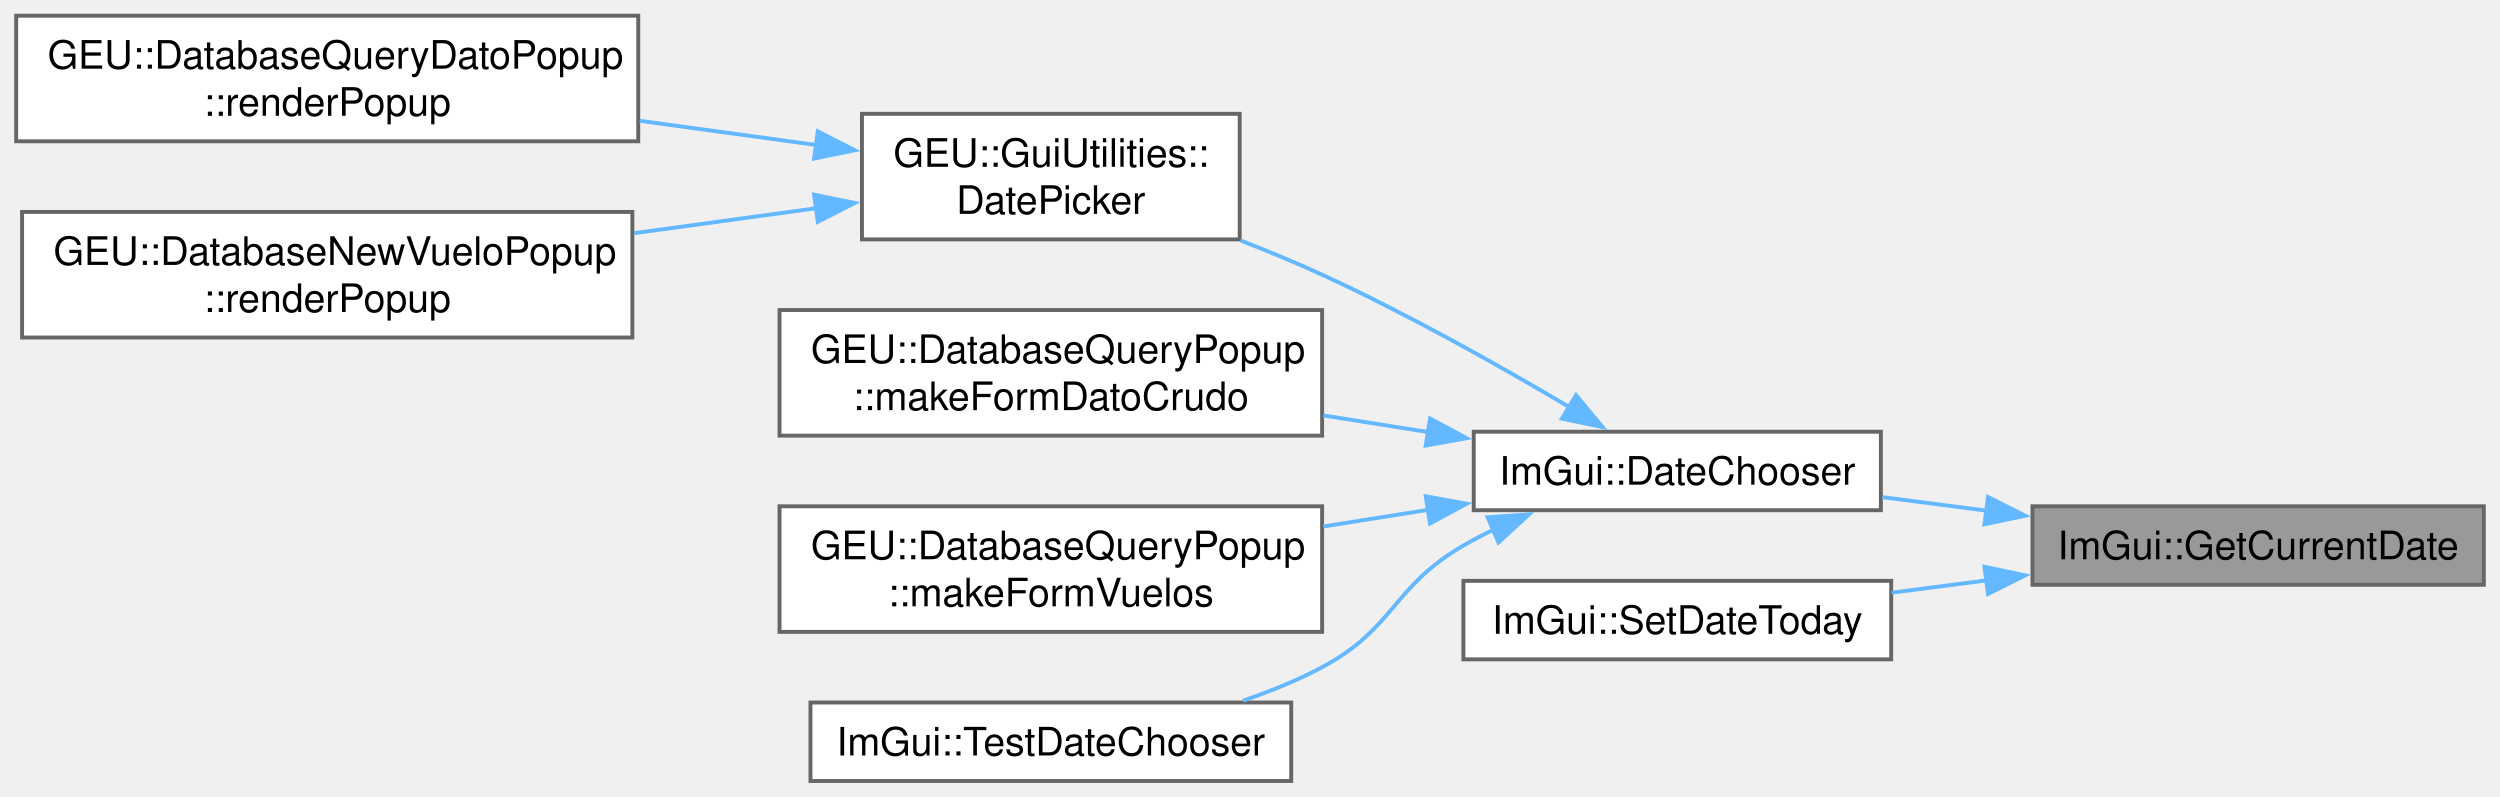
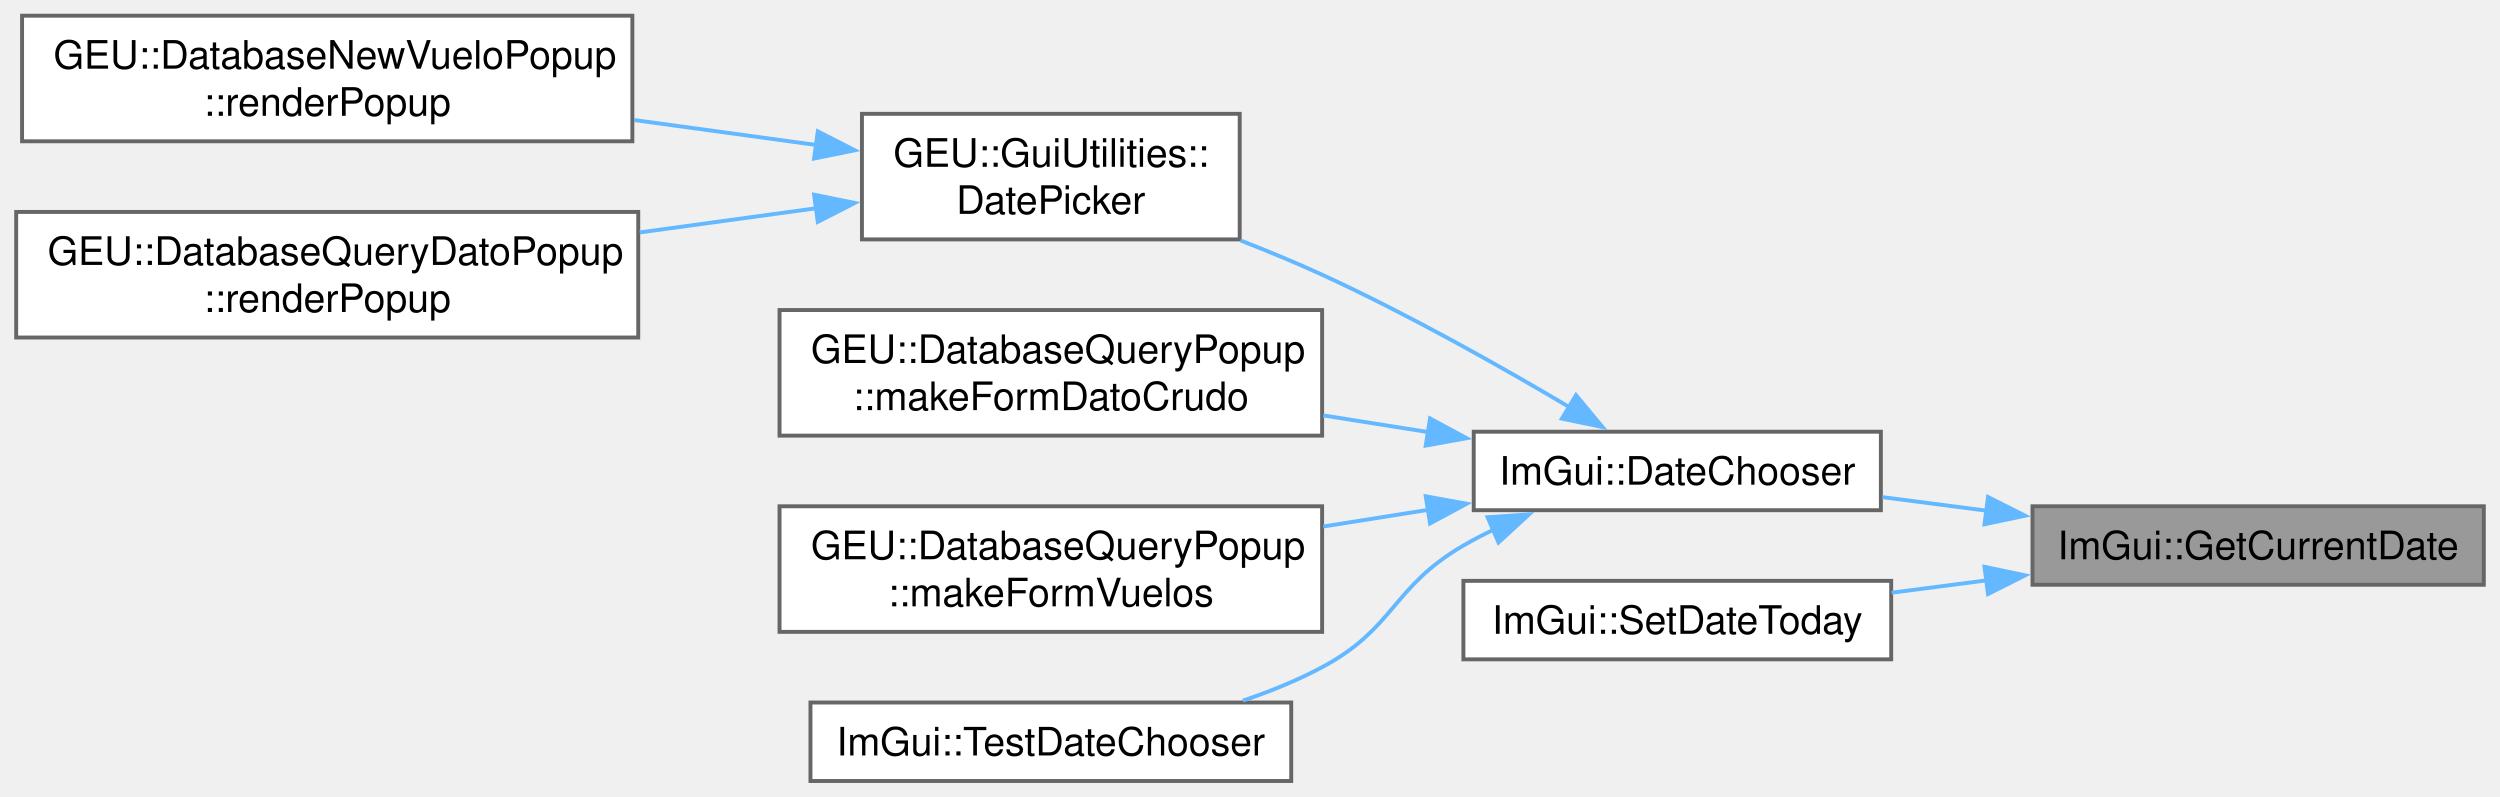
<svg xmlns="http://www.w3.org/2000/svg" xmlns:xlink="http://www.w3.org/1999/xlink" width="637pt" height="203pt" viewBox="0.00 0.00 636.75 203.00">
  <g id="graph0" class="graph" transform="scale(1 1) rotate(0) translate(4 199)">
    <g id="Node000001" class="node">
      <g id="a_Node000001">
        <a xlink:title=" ">
          <polygon fill="#999999" stroke="#666666" points="628.75,-70 513.75,-70 513.75,-50 628.75,-50 628.75,-70" />
          <text text-anchor="middle" x="571.25" y="-56.5" font-family="Helvetica,sans-Serif" font-size="10.00">ImGui::GetCurrentDate</text>
        </a>
      </g>
    </g>
    <g id="Node000002" class="node">
      <g id="a_Node000002">
        <a xlink:href="../../df/d03/namespace_im_gui.html#aefd878b805c4319701726466e38af25f" target="_top" xlink:title=" ">
          <polygon fill="white" stroke="#666666" points="475.12,-89 371.38,-89 371.38,-69 475.12,-69 475.12,-89" />
          <text text-anchor="middle" x="423.25" y="-75.5" font-family="Helvetica,sans-Serif" font-size="10.00">ImGui::DateChooser</text>
        </a>
      </g>
    </g>
    <g id="edge1_Node000001_Node000002" class="edge">
      <g id="a_edge1_Node000001_Node000002">
        <a xlink:title=" ">
          <path fill="none" stroke="#63b8ff" d="M502.13,-68.87C493.16,-70.03 484.1,-71.21 475.49,-72.33" />
          <polygon fill="#63b8ff" stroke="#63b8ff" points="502.42,-72.36 511.88,-67.6 501.52,-65.42 502.42,-72.36" />
        </a>
      </g>
    </g>
    <g id="Node000009" class="node">
      <g id="a_Node000009">
        <a xlink:href="../../df/d03/namespace_im_gui.html#af78d973501106369733558714ffe5251" target="_top" xlink:title=" ">
          <polygon fill="white" stroke="#666666" points="477.75,-51 368.75,-51 368.75,-31 477.75,-31 477.75,-51" />
          <text text-anchor="middle" x="423.25" y="-37.5" font-family="Helvetica,sans-Serif" font-size="10.00">ImGui::SetDateToday</text>
        </a>
      </g>
    </g>
    <g id="edge8_Node000001_Node000009" class="edge">
      <g id="a_edge8_Node000001_Node000009">
        <a xlink:title=" ">
          <path fill="none" stroke="#63b8ff" d="M502.01,-51.12C493.91,-50.06 485.72,-49 477.85,-47.98" />
          <polygon fill="#63b8ff" stroke="#63b8ff" points="501.52,-54.58 511.88,-52.4 502.42,-47.64 501.52,-54.58" />
        </a>
      </g>
    </g>
    <g id="Node000003" class="node">
      <g id="a_Node000003">
        <a xlink:href="../../d3/d07/namespace_g_e_u_1_1_gui_utilities.html#ace4bb8c12a9996fe8f1a3b4cb21bff1d" target="_top" xlink:title=" ">
          <polygon fill="white" stroke="#666666" points="311.75,-170 215.5,-170 215.5,-138 311.75,-138 311.75,-170" />
          <text text-anchor="start" x="223.5" y="-156.5" font-family="Helvetica,sans-Serif" font-size="10.00">GEU::GuiUtilities::</text>
          <text text-anchor="middle" x="263.62" y="-144.5" font-family="Helvetica,sans-Serif" font-size="10.00">DatePicker</text>
        </a>
      </g>
    </g>
    <g id="edge2_Node000002_Node000003" class="edge">
      <g id="a_edge2_Node000002_Node000003">
        <a xlink:title=" ">
          <path fill="none" stroke="#63b8ff" d="M395.97,-95.13C378.43,-105.53 354.65,-118.94 332.75,-129 326.11,-132.05 318.98,-135 311.93,-137.74" />
          <polygon fill="#63b8ff" stroke="#63b8ff" points="397.44,-98.33 404.21,-90.18 393.84,-92.33 397.44,-98.33" />
        </a>
      </g>
    </g>
    <g id="Node000006" class="node">
      <g id="a_Node000006">
        <a xlink:href="../../d7/d06/class_g_e_u_1_1_database_query_popup.html#a83023007463bdd6e6a4b40c55146b825" target="_top" xlink:title=" ">
          <polygon fill="white" stroke="#666666" points="332.75,-120 194.5,-120 194.5,-88 332.75,-88 332.75,-120" />
          <text text-anchor="start" x="202.5" y="-106.5" font-family="Helvetica,sans-Serif" font-size="10.00">GEU::DatabaseQueryPopup</text>
          <text text-anchor="middle" x="263.62" y="-94.5" font-family="Helvetica,sans-Serif" font-size="10.00">::makeFormDatoCrudo</text>
        </a>
      </g>
    </g>
    <g id="edge5_Node000002_Node000006" class="edge">
      <g id="a_edge5_Node000002_Node000006">
        <a xlink:title=" ">
          <path fill="none" stroke="#63b8ff" d="M359.74,-88.91C350.97,-90.31 341.91,-91.74 333.04,-93.15" />
          <polygon fill="#63b8ff" stroke="#63b8ff" points="360.25,-92.38 369.58,-87.35 359.15,-85.46 360.25,-92.38" />
        </a>
      </g>
    </g>
    <g id="Node000007" class="node">
      <g id="a_Node000007">
        <a xlink:href="../../d7/d06/class_g_e_u_1_1_database_query_popup.html#a6799cf756f5e2cb191268e786a8df4ba" target="_top" xlink:title=" ">
          <polygon fill="white" stroke="#666666" points="332.75,-70 194.5,-70 194.5,-38 332.75,-38 332.75,-70" />
          <text text-anchor="start" x="202.5" y="-56.5" font-family="Helvetica,sans-Serif" font-size="10.00">GEU::DatabaseQueryPopup</text>
          <text text-anchor="middle" x="263.62" y="-44.5" font-family="Helvetica,sans-Serif" font-size="10.00">::makeFormVuelos</text>
        </a>
      </g>
    </g>
    <g id="edge6_Node000002_Node000007" class="edge">
      <g id="a_edge6_Node000002_Node000007">
        <a xlink:title=" ">
          <path fill="none" stroke="#63b8ff" d="M359.74,-69.09C350.97,-67.69 341.91,-66.26 333.04,-64.85" />
          <polygon fill="#63b8ff" stroke="#63b8ff" points="359.15,-72.54 369.58,-70.65 360.25,-65.62 359.15,-72.54" />
        </a>
      </g>
    </g>
    <g id="Node000008" class="node">
      <g id="a_Node000008">
        <a xlink:href="../../df/d03/namespace_im_gui.html#a57706e45b4e0b51aa4e1f93795061ce3" target="_top" xlink:title=" ">
          <polygon fill="white" stroke="#666666" points="324.88,-20 202.38,-20 202.38,0 324.88,0 324.88,-20" />
          <text text-anchor="middle" x="263.62" y="-6.5" font-family="Helvetica,sans-Serif" font-size="10.00">ImGui::TestDateChooser</text>
        </a>
      </g>
    </g>
    <g id="edge7_Node000002_Node000008" class="edge">
      <g id="a_edge7_Node000002_Node000008">
        <a xlink:title=" ">
          <path fill="none" stroke="#63b8ff" d="M376.45,-64.05C373.8,-62.78 371.21,-61.43 368.75,-60 350.49,-49.4 351.37,-38.96 332.75,-29 326.47,-25.64 319.54,-22.83 312.58,-20.48" />
          <polygon fill="#63b8ff" stroke="#63b8ff" points="374.92,-67.2 385.49,-67.94 377.69,-60.77 374.92,-67.2" />
        </a>
      </g>
    </g>
    <g id="Node000004" class="node">
      <g id="a_Node000004">
-         <a xlink:href="../../dc/d00/class_g_e_u_1_1_database_query_dato_popup.html#a6b45f3f4957a46091ab0d75b9600a56d" target="_top" xlink:title="Renders the popup and its contents.">
-           <polygon fill="white" stroke="#666666" points="158.5,-195 0,-195 0,-163 158.5,-163 158.5,-195" />
-           <text text-anchor="start" x="8" y="-181.5" font-family="Helvetica,sans-Serif" font-size="10.00">GEU::DatabaseQueryDatoPopup</text>
+         <a xlink:href="../../db/d06/class_g_e_u_1_1_database_new_vuelo_popup.html#ac1b98a11d860c6c9fe497bdcaa689d79" target="_top" xlink:title="Renders the popup and its contents.">
+           <polygon fill="white" stroke="#666666" points="157,-195 1.5,-195 1.5,-163 157,-163 157,-195" />
+           <text text-anchor="start" x="9.5" y="-181.5" font-family="Helvetica,sans-Serif" font-size="10.00">GEU::DatabaseNewVueloPopup</text>
          <text text-anchor="middle" x="79.25" y="-169.5" font-family="Helvetica,sans-Serif" font-size="10.00">::renderPopup</text>
        </a>
      </g>
    </g>
    <g id="edge3_Node000003_Node000004" class="edge">
      <g id="a_edge3_Node000003_Node000004">
        <a xlink:title=" ">
-           <path fill="none" stroke="#63b8ff" d="M203.97,-162.04C189.61,-164.01 174.01,-166.15 158.88,-168.22" />
+           <path fill="none" stroke="#63b8ff" d="M204.12,-162.02C189.27,-164.05 173.09,-166.27 157.47,-168.41" />
          <polygon fill="#63b8ff" stroke="#63b8ff" points="204.25,-165.53 213.68,-160.71 203.3,-158.6 204.25,-165.53" />
        </a>
      </g>
    </g>
    <g id="Node000005" class="node">
      <g id="a_Node000005">
-         <a xlink:href="../../db/d06/class_g_e_u_1_1_database_new_vuelo_popup.html#ac1b98a11d860c6c9fe497bdcaa689d79" target="_top" xlink:title="Renders the popup and its contents.">
-           <polygon fill="white" stroke="#666666" points="157,-145 1.5,-145 1.5,-113 157,-113 157,-145" />
-           <text text-anchor="start" x="9.5" y="-131.5" font-family="Helvetica,sans-Serif" font-size="10.00">GEU::DatabaseNewVueloPopup</text>
+         <a xlink:href="../../dc/d00/class_g_e_u_1_1_database_query_dato_popup.html#a6b45f3f4957a46091ab0d75b9600a56d" target="_top" xlink:title="Renders the popup and its contents.">
+           <polygon fill="white" stroke="#666666" points="158.5,-145 0,-145 0,-113 158.5,-113 158.5,-145" />
+           <text text-anchor="start" x="8" y="-131.5" font-family="Helvetica,sans-Serif" font-size="10.00">GEU::DatabaseQueryDatoPopup</text>
          <text text-anchor="middle" x="79.25" y="-119.5" font-family="Helvetica,sans-Serif" font-size="10.00">::renderPopup</text>
        </a>
      </g>
    </g>
    <g id="edge4_Node000003_Node000005" class="edge">
      <g id="a_edge4_Node000003_Node000005">
        <a xlink:title=" ">
-           <path fill="none" stroke="#63b8ff" d="M204.12,-145.98C189.27,-143.95 173.09,-141.73 157.47,-139.59" />
+           <path fill="none" stroke="#63b8ff" d="M203.97,-145.96C189.61,-143.99 174.01,-141.85 158.88,-139.78" />
          <polygon fill="#63b8ff" stroke="#63b8ff" points="203.3,-149.4 213.68,-147.29 204.25,-142.47 203.3,-149.4" />
        </a>
      </g>
    </g>
  </g>
</svg>
